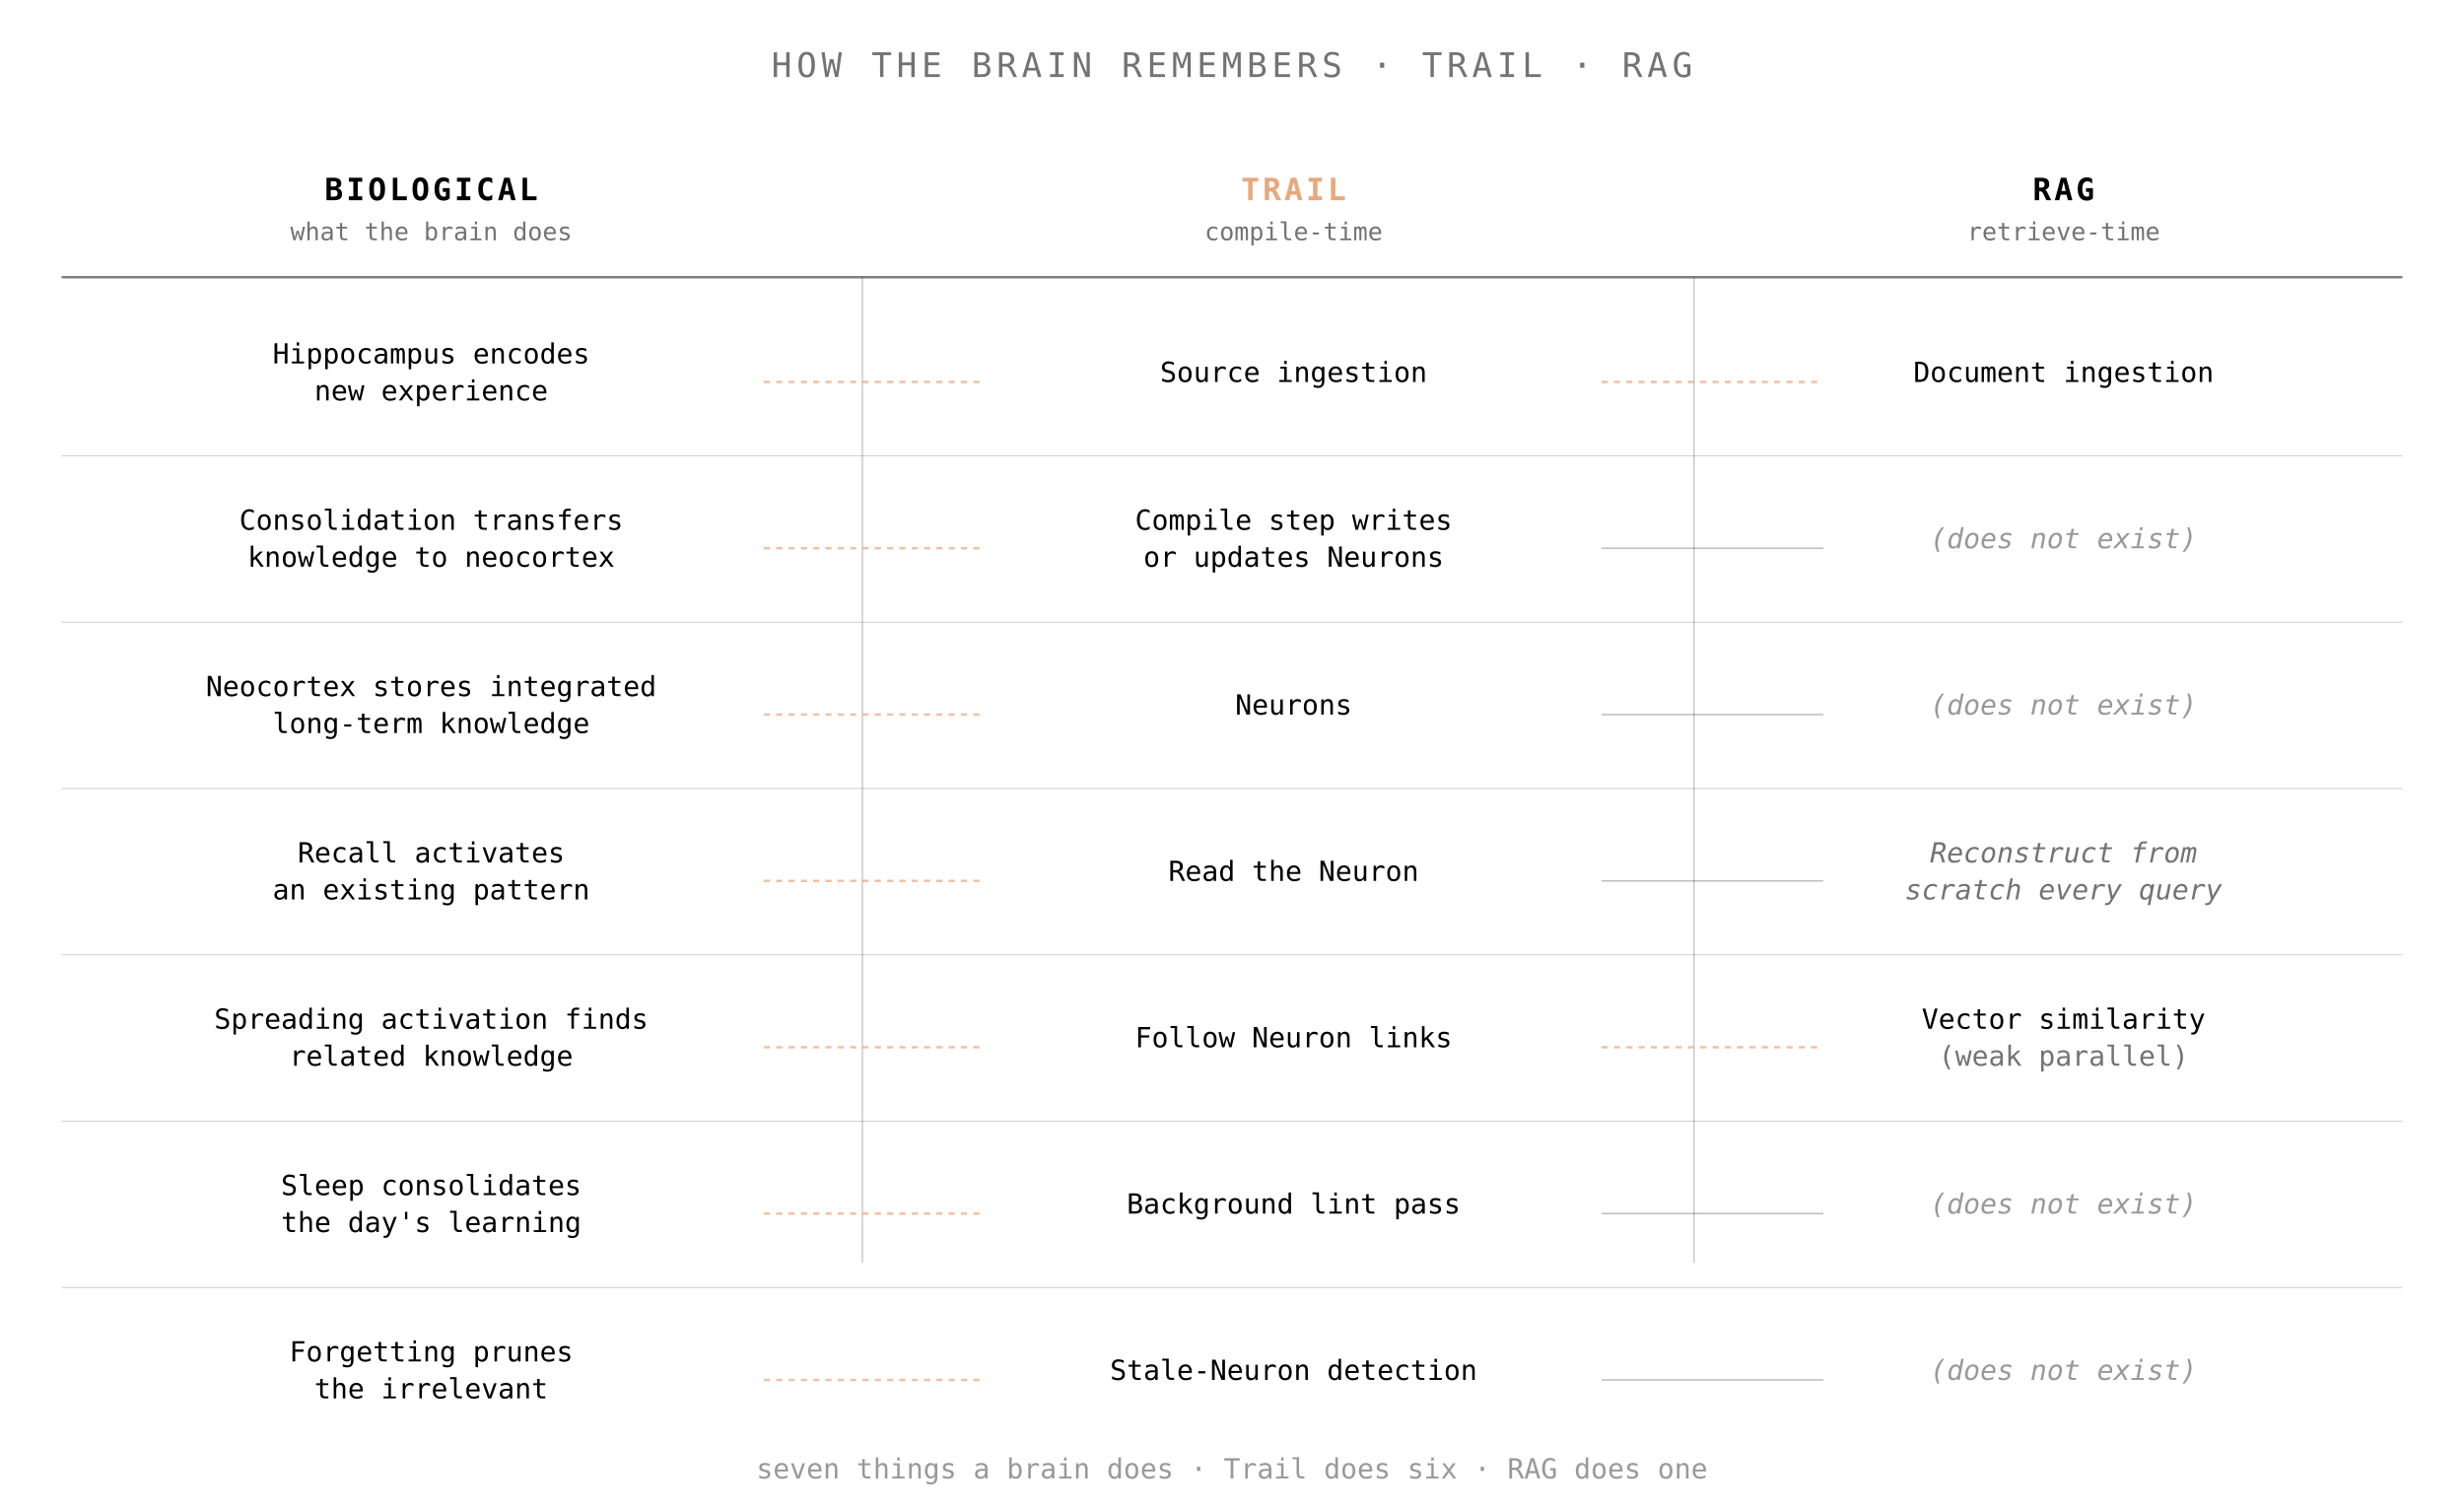
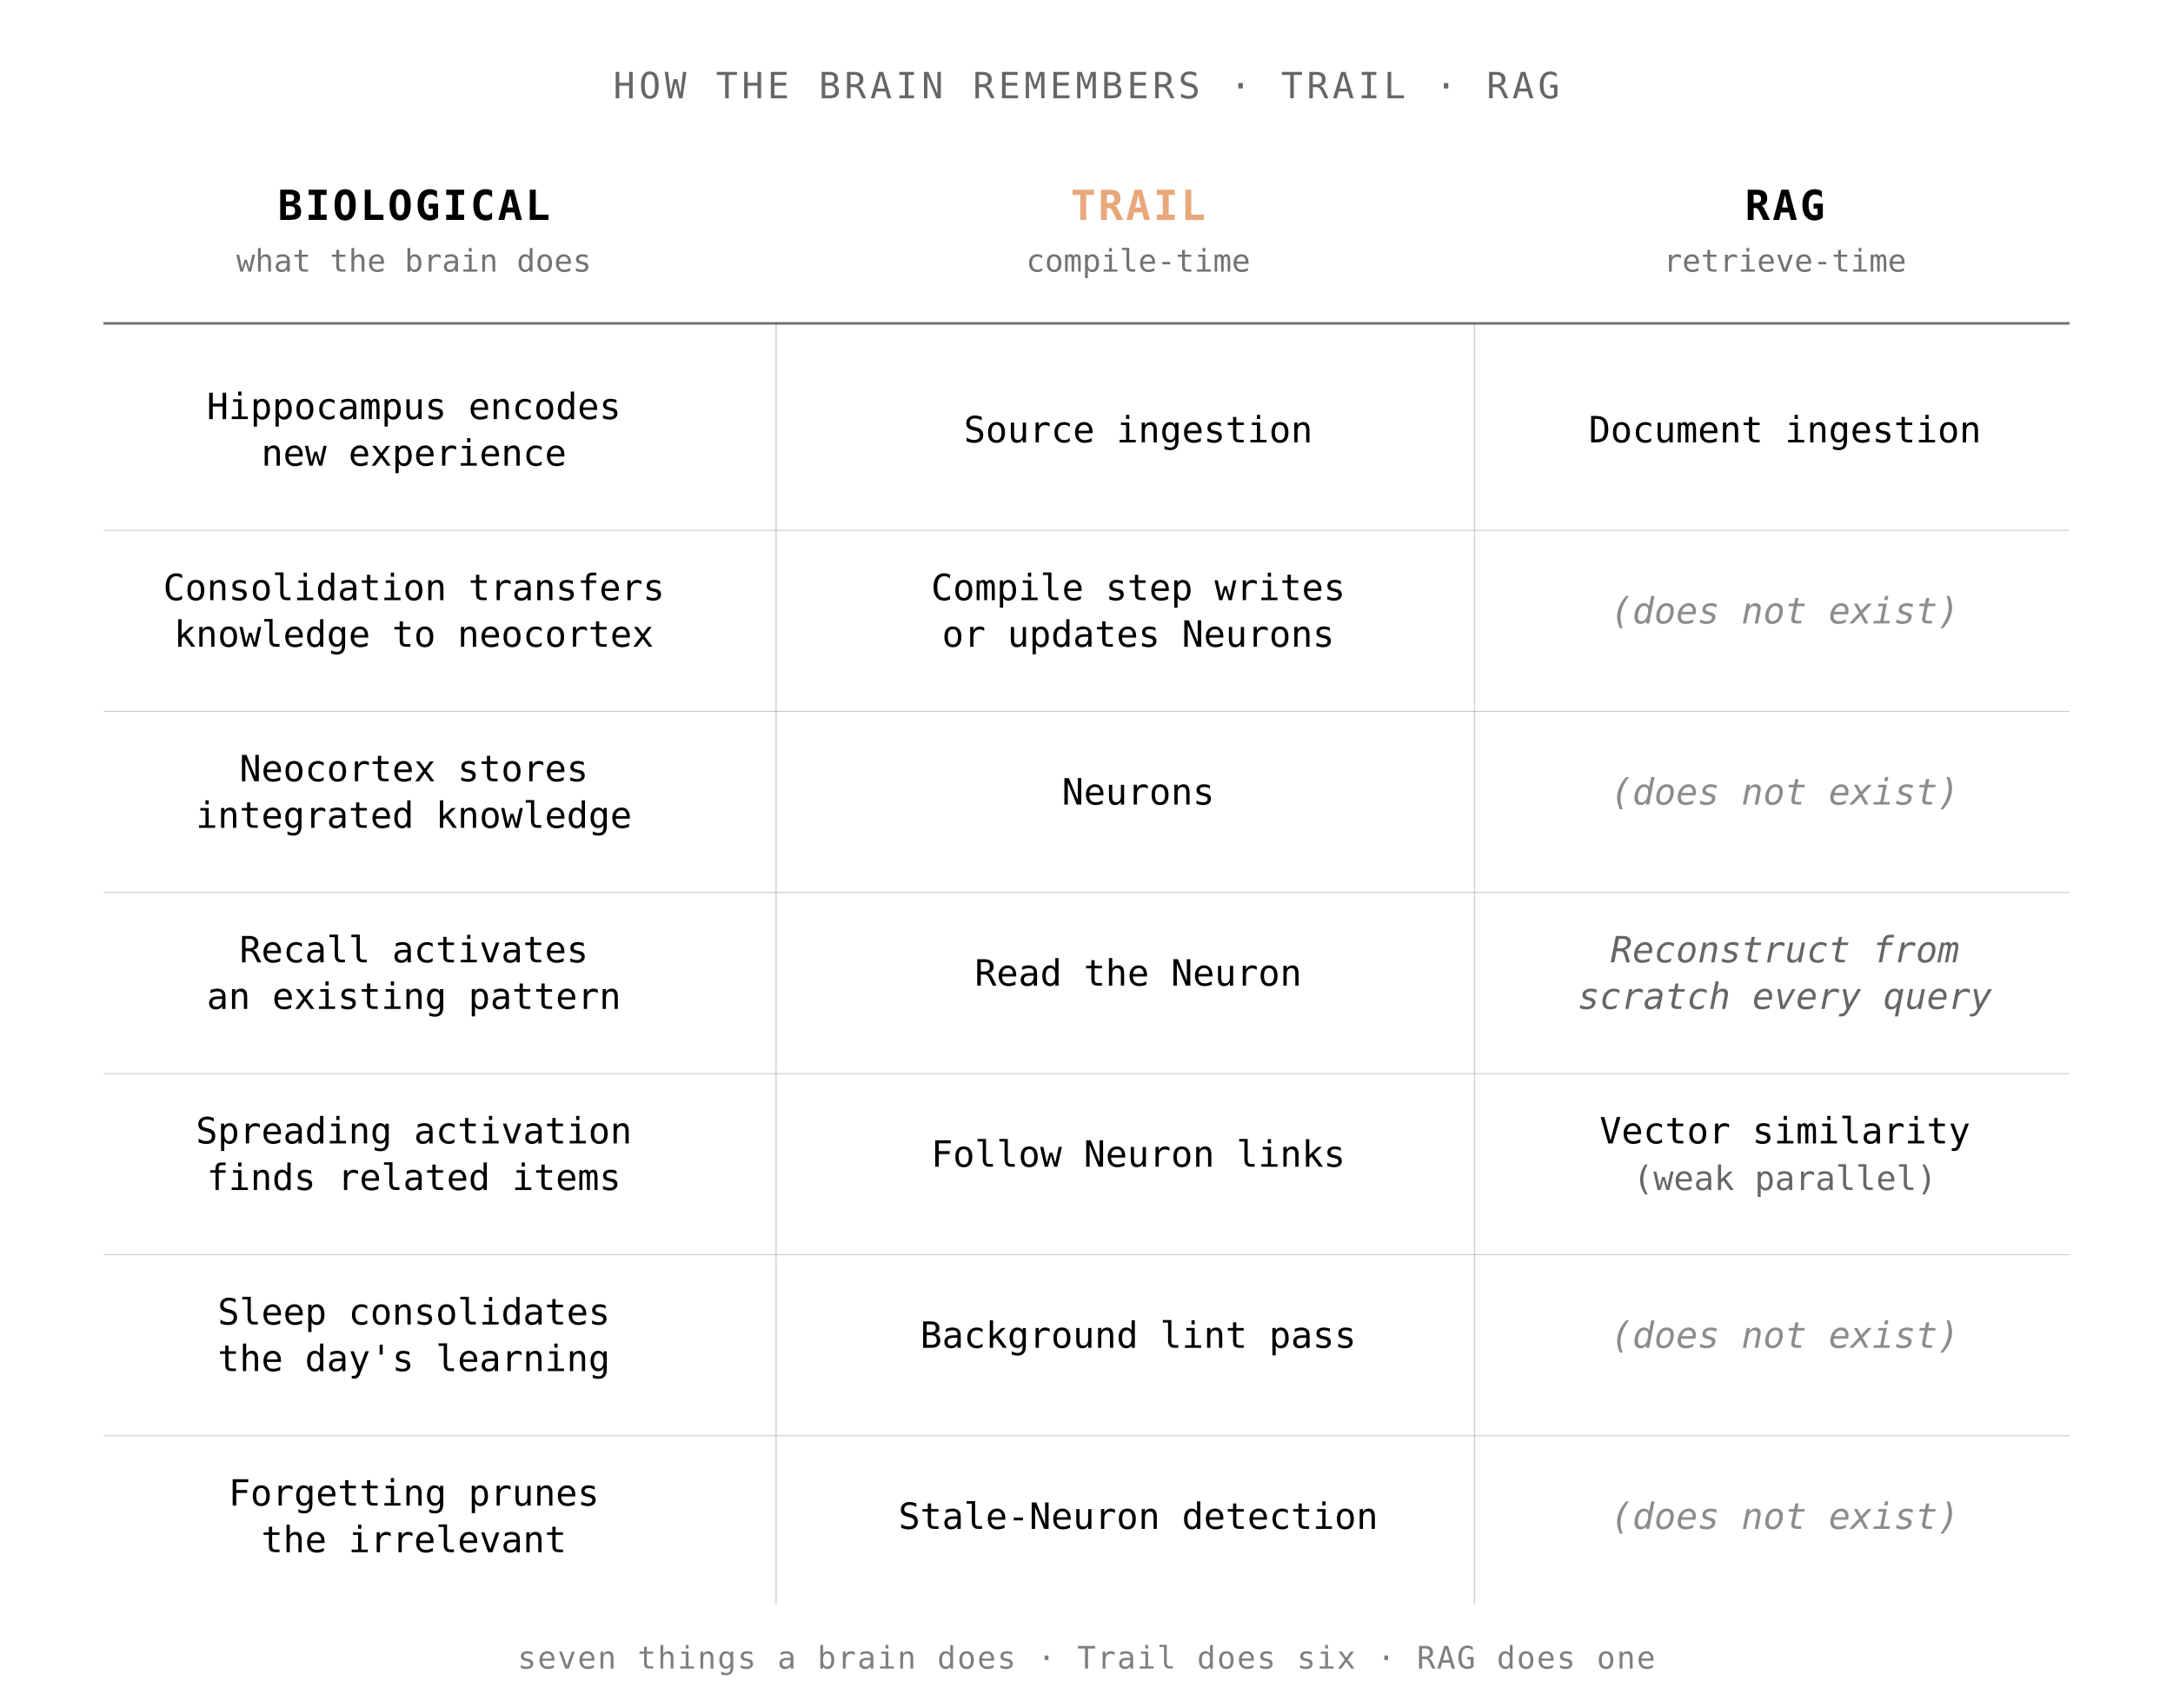
- <svg xmlns="http://www.w3.org/2000/svg" viewBox="20 30 800 490" role="img" aria-label="Comparison of biological memory processes with Trail's compile-time architecture and RAG's retrieval-time architecture across seven cognitive functions">
-   <text x="420" y="55" font-family="monospace" font-size="11" fill="currentColor" text-anchor="middle" opacity="0.55" letter-spacing="1.5">HOW THE BRAIN REMEMBERS · TRAIL · RAG</text>
+ <svg xmlns="http://www.w3.org/2000/svg" viewBox="0 0 840 660" role="img" aria-label="Comparison of biological memory processes with Trail's compile-time architecture and RAG's retrieval-time architecture across seven cognitive functions">
+   <text x="420" y="38" font-family="monospace" font-size="14" fill="currentColor" text-anchor="middle" opacity="0.6" letter-spacing="1.5">HOW THE BRAIN REMEMBERS · TRAIL · RAG</text>
  <g font-family="monospace" fill="currentColor" text-anchor="middle">
-     <text x="160" y="95" font-size="10" font-weight="bold" letter-spacing="1">BIOLOGICAL</text>
-     <text x="160" y="108" font-size="8" opacity="0.55">what the brain does</text>
-     <text x="440" y="95" font-size="10" font-weight="bold" letter-spacing="1" fill="#e8a87c">TRAIL</text>
-     <text x="440" y="108" font-size="8" opacity="0.55">compile-time</text>
-     <text x="690" y="95" font-size="10" font-weight="bold" letter-spacing="1">RAG</text>
-     <text x="690" y="108" font-size="8" opacity="0.55">retrieve-time</text>
+     <text x="160" y="85" font-size="16" font-weight="bold" letter-spacing="1">BIOLOGICAL</text>
+     <text x="160" y="105" font-size="12" opacity="0.55">what the brain does</text>
+     <text x="440" y="85" font-size="16" font-weight="bold" letter-spacing="1" fill="#e8a87c">TRAIL</text>
+     <text x="440" y="105" font-size="12" opacity="0.55">compile-time</text>
+     <text x="690" y="85" font-size="16" font-weight="bold" letter-spacing="1">RAG</text>
+     <text x="690" y="105" font-size="12" opacity="0.55">retrieve-time</text>
  </g>
-   <line x1="40" y1="120" x2="800" y2="120" stroke="currentColor" stroke-width="0.8" opacity="0.5" />
-   <g stroke="currentColor" stroke-width="0.5" opacity="0.2">
-     <line x1="300" y1="120" x2="300" y2="440" />
-     <line x1="570" y1="120" x2="570" y2="440" />
+   <line x1="40" y1="125" x2="800" y2="125" stroke="currentColor" stroke-width="1" opacity="0.55" />
+   <g stroke="currentColor" stroke-width="0.5" opacity="0.18">
+     <line x1="300" y1="125" x2="300" y2="620" />
+     <line x1="570" y1="125" x2="570" y2="620" />
  </g>
  <g font-family="monospace" fill="currentColor" text-anchor="middle">
-     <text x="160" y="148" font-size="9">Hippocampus encodes</text>
-     <text x="160" y="160" font-size="9">new experience</text>
-     <text x="440" y="154" font-size="9">Source ingestion</text>
-     <text x="690" y="154" font-size="9">Document ingestion</text>
+     <text x="160" y="162" font-size="14">Hippocampus encodes</text>
+     <text x="160" y="180" font-size="14">new experience</text>
+     <text x="440" y="171" font-size="14">Source ingestion</text>
+     <text x="690" y="171" font-size="14">Document ingestion</text>
  </g>
-   <g stroke="#e8a87c" stroke-width="0.8" stroke-dasharray="2,2" opacity="0.7">
-     <line x1="268" y1="154" x2="340" y2="154" />
-     <line x1="540" y1="154" x2="612" y2="154" />
+   <line x1="40" y1="205" x2="800" y2="205" stroke="currentColor" stroke-width="0.4" opacity="0.2" />
+   <g font-family="monospace" fill="currentColor" text-anchor="middle">
+     <text x="160" y="232" font-size="14">Consolidation transfers</text>
+     <text x="160" y="250" font-size="14">knowledge to neocortex</text>
+     <text x="440" y="232" font-size="14">Compile step writes</text>
+     <text x="440" y="250" font-size="14">or updates Neurons</text>
+     <text x="690" y="241" font-size="14" font-style="italic" opacity="0.45">(does not exist)</text>
  </g>
-   <line x1="40" y1="178" x2="800" y2="178" stroke="currentColor" stroke-width="0.3" opacity="0.2" />
+   <line x1="40" y1="275" x2="800" y2="275" stroke="currentColor" stroke-width="0.4" opacity="0.2" />
  <g font-family="monospace" fill="currentColor" text-anchor="middle">
-     <text x="160" y="202" font-size="9">Consolidation transfers</text>
-     <text x="160" y="214" font-size="9">knowledge to neocortex</text>
-     <text x="440" y="202" font-size="9">Compile step writes</text>
-     <text x="440" y="214" font-size="9">or updates Neurons</text>
-     <text x="690" y="208" font-size="9" font-style="italic" opacity="0.4">(does not exist)</text>
+     <text x="160" y="302" font-size="14">Neocortex stores</text>
+     <text x="160" y="320" font-size="14">integrated knowledge</text>
+     <text x="440" y="311" font-size="14">Neurons</text>
+     <text x="690" y="311" font-size="14" font-style="italic" opacity="0.45">(does not exist)</text>
  </g>
-   <g stroke="#e8a87c" stroke-width="0.8" stroke-dasharray="2,2" opacity="0.7">
-     <line x1="268" y1="208" x2="340" y2="208" />
+   <line x1="40" y1="345" x2="800" y2="345" stroke="currentColor" stroke-width="0.4" opacity="0.2" />
+   <g font-family="monospace" fill="currentColor" text-anchor="middle">
+     <text x="160" y="372" font-size="14">Recall activates</text>
+     <text x="160" y="390" font-size="14">an existing pattern</text>
+     <text x="440" y="381" font-size="14">Read the Neuron</text>
+     <text x="690" y="372" font-size="14" font-style="italic" opacity="0.6">Reconstruct from</text>
+     <text x="690" y="390" font-size="14" font-style="italic" opacity="0.6">scratch every query</text>
  </g>
-   <line x1="540" y1="208" x2="612" y2="208" stroke="currentColor" stroke-width="0.5" opacity="0.25" />
-   <line x1="40" y1="232" x2="800" y2="232" stroke="currentColor" stroke-width="0.3" opacity="0.2" />
+   <line x1="40" y1="415" x2="800" y2="415" stroke="currentColor" stroke-width="0.4" opacity="0.2" />
  <g font-family="monospace" fill="currentColor" text-anchor="middle">
-     <text x="160" y="256" font-size="9">Neocortex stores integrated</text>
-     <text x="160" y="268" font-size="9">long-term knowledge</text>
-     <text x="440" y="262" font-size="9">Neurons</text>
-     <text x="690" y="262" font-size="9" font-style="italic" opacity="0.4">(does not exist)</text>
+     <text x="160" y="442" font-size="14">Spreading activation</text>
+     <text x="160" y="460" font-size="14">finds related items</text>
+     <text x="440" y="451" font-size="14">Follow Neuron links</text>
+     <text x="690" y="442" font-size="14">Vector similarity</text>
+     <text x="690" y="460" font-size="13" opacity="0.6">(weak parallel)</text>
  </g>
-   <g stroke="#e8a87c" stroke-width="0.8" stroke-dasharray="2,2" opacity="0.7">
-     <line x1="268" y1="262" x2="340" y2="262" />
+   <line x1="40" y1="485" x2="800" y2="485" stroke="currentColor" stroke-width="0.4" opacity="0.2" />
+   <g font-family="monospace" fill="currentColor" text-anchor="middle">
+     <text x="160" y="512" font-size="14">Sleep consolidates</text>
+     <text x="160" y="530" font-size="14">the day's learning</text>
+     <text x="440" y="521" font-size="14">Background lint pass</text>
+     <text x="690" y="521" font-size="14" font-style="italic" opacity="0.45">(does not exist)</text>
  </g>
-   <line x1="540" y1="262" x2="612" y2="262" stroke="currentColor" stroke-width="0.5" opacity="0.25" />
-   <line x1="40" y1="286" x2="800" y2="286" stroke="currentColor" stroke-width="0.3" opacity="0.2" />
+   <line x1="40" y1="555" x2="800" y2="555" stroke="currentColor" stroke-width="0.4" opacity="0.2" />
  <g font-family="monospace" fill="currentColor" text-anchor="middle">
-     <text x="160" y="310" font-size="9">Recall activates</text>
-     <text x="160" y="322" font-size="9">an existing pattern</text>
-     <text x="440" y="316" font-size="9">Read the Neuron</text>
-     <text x="690" y="310" font-size="9" font-style="italic" opacity="0.55">Reconstruct from</text>
-     <text x="690" y="322" font-size="9" font-style="italic" opacity="0.55">scratch every query</text>
+     <text x="160" y="582" font-size="14">Forgetting prunes</text>
+     <text x="160" y="600" font-size="14">the irrelevant</text>
+     <text x="440" y="591" font-size="14">Stale-Neuron detection</text>
+     <text x="690" y="591" font-size="14" font-style="italic" opacity="0.45">(does not exist)</text>
  </g>
-   <g stroke="#e8a87c" stroke-width="0.8" stroke-dasharray="2,2" opacity="0.7">
-     <line x1="268" y1="316" x2="340" y2="316" />
-   </g>
-   <line x1="540" y1="316" x2="612" y2="316" stroke="currentColor" stroke-width="0.5" opacity="0.25" />
-   <line x1="40" y1="340" x2="800" y2="340" stroke="currentColor" stroke-width="0.3" opacity="0.2" />
-   <g font-family="monospace" fill="currentColor" text-anchor="middle">
-     <text x="160" y="364" font-size="9">Spreading activation finds</text>
-     <text x="160" y="376" font-size="9">related knowledge</text>
-     <text x="440" y="370" font-size="9">Follow Neuron links</text>
-     <text x="690" y="364" font-size="9">Vector similarity</text>
-     <text x="690" y="376" font-size="9" opacity="0.55">(weak parallel)</text>
-   </g>
-   <g stroke="#e8a87c" stroke-width="0.8" stroke-dasharray="2,2" opacity="0.7">
-     <line x1="268" y1="370" x2="340" y2="370" />
-     <line x1="540" y1="370" x2="612" y2="370" />
-   </g>
-   <line x1="40" y1="394" x2="800" y2="394" stroke="currentColor" stroke-width="0.3" opacity="0.2" />
-   <g font-family="monospace" fill="currentColor" text-anchor="middle">
-     <text x="160" y="418" font-size="9">Sleep consolidates</text>
-     <text x="160" y="430" font-size="9">the day's learning</text>
-     <text x="440" y="424" font-size="9">Background lint pass</text>
-     <text x="690" y="424" font-size="9" font-style="italic" opacity="0.4">(does not exist)</text>
-   </g>
-   <g stroke="#e8a87c" stroke-width="0.8" stroke-dasharray="2,2" opacity="0.7">
-     <line x1="268" y1="424" x2="340" y2="424" />
-   </g>
-   <line x1="540" y1="424" x2="612" y2="424" stroke="currentColor" stroke-width="0.5" opacity="0.25" />
-   <line x1="40" y1="448" x2="800" y2="448" stroke="currentColor" stroke-width="0.3" opacity="0.2" />
-   <g font-family="monospace" fill="currentColor" text-anchor="middle">
-     <text x="160" y="472" font-size="9">Forgetting prunes</text>
-     <text x="160" y="484" font-size="9">the irrelevant</text>
-     <text x="440" y="478" font-size="9">Stale-Neuron detection</text>
-     <text x="690" y="478" font-size="9" font-style="italic" opacity="0.4">(does not exist)</text>
-   </g>
-   <g stroke="#e8a87c" stroke-width="0.8" stroke-dasharray="2,2" opacity="0.7">
-     <line x1="268" y1="478" x2="340" y2="478" />
-   </g>
-   <line x1="540" y1="478" x2="612" y2="478" stroke="currentColor" stroke-width="0.5" opacity="0.25" />
-   <text x="420" y="510" font-family="monospace" font-size="9" fill="currentColor" text-anchor="middle" opacity="0.4">seven things a brain does · Trail does six · RAG does one</text>
+   <text x="420" y="645" font-family="monospace" font-size="12" fill="currentColor" text-anchor="middle" opacity="0.5" letter-spacing="0.5">seven things a brain does · Trail does six · RAG does one</text>
</svg>
